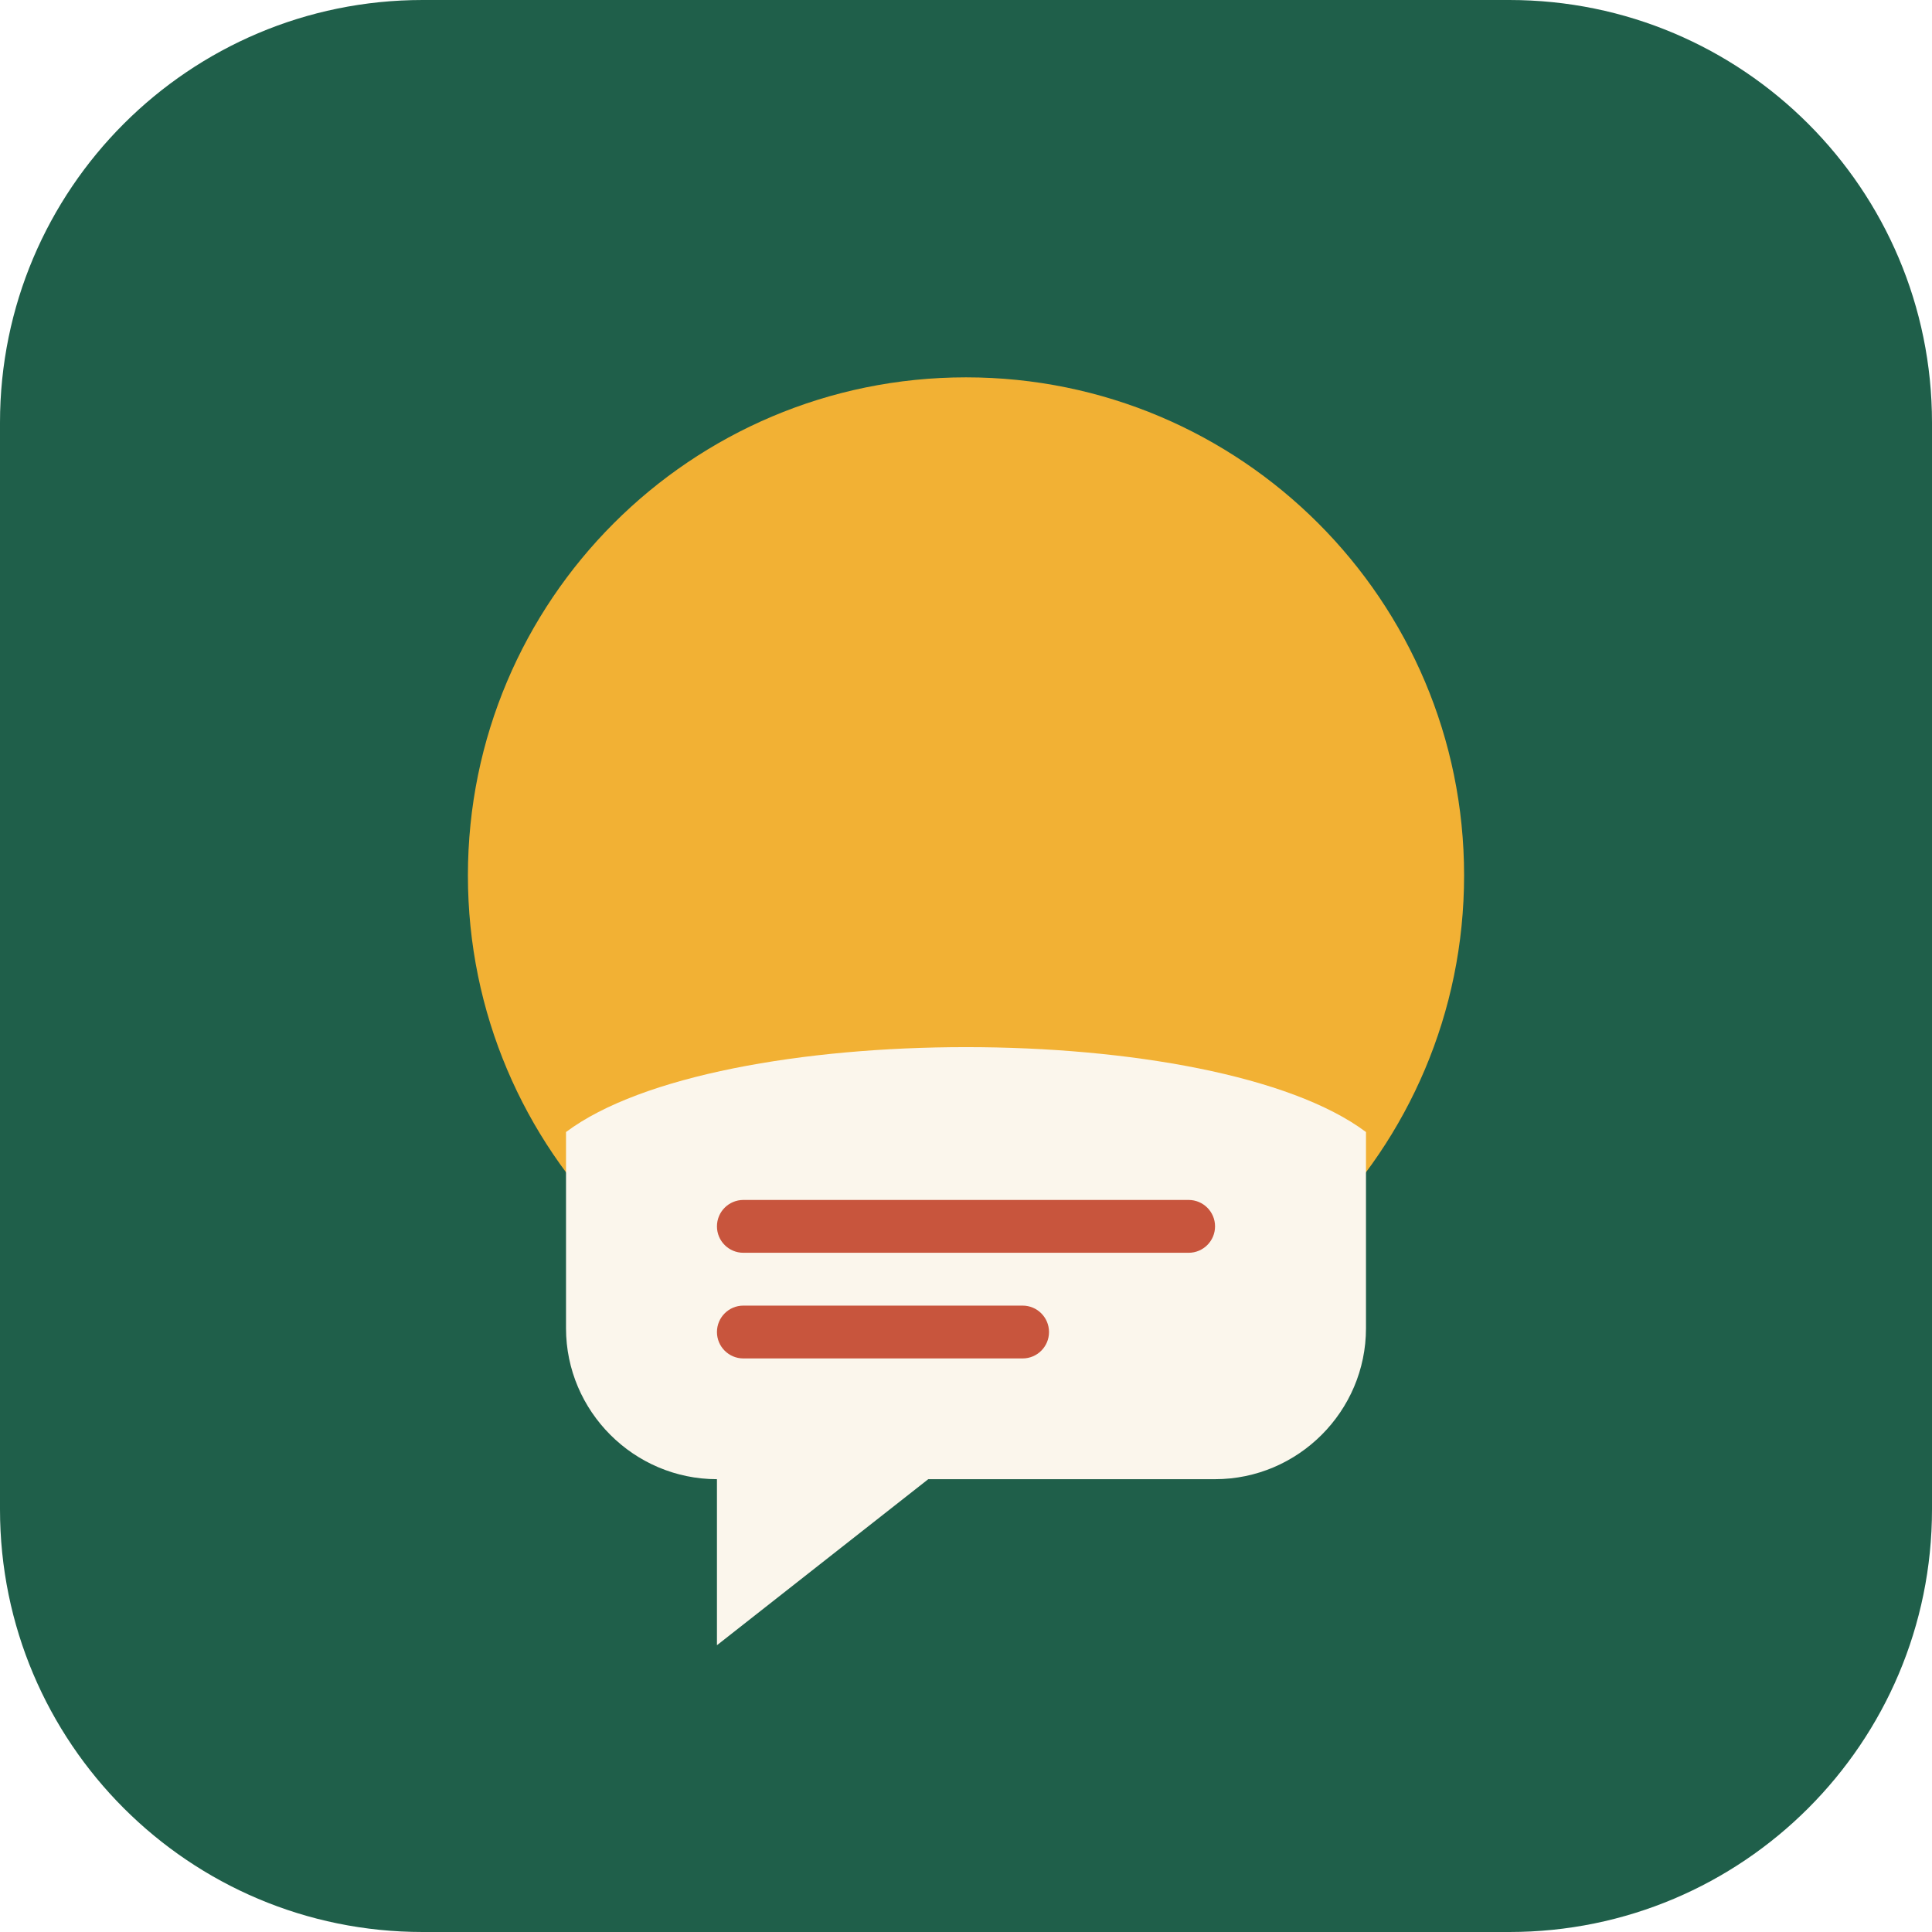
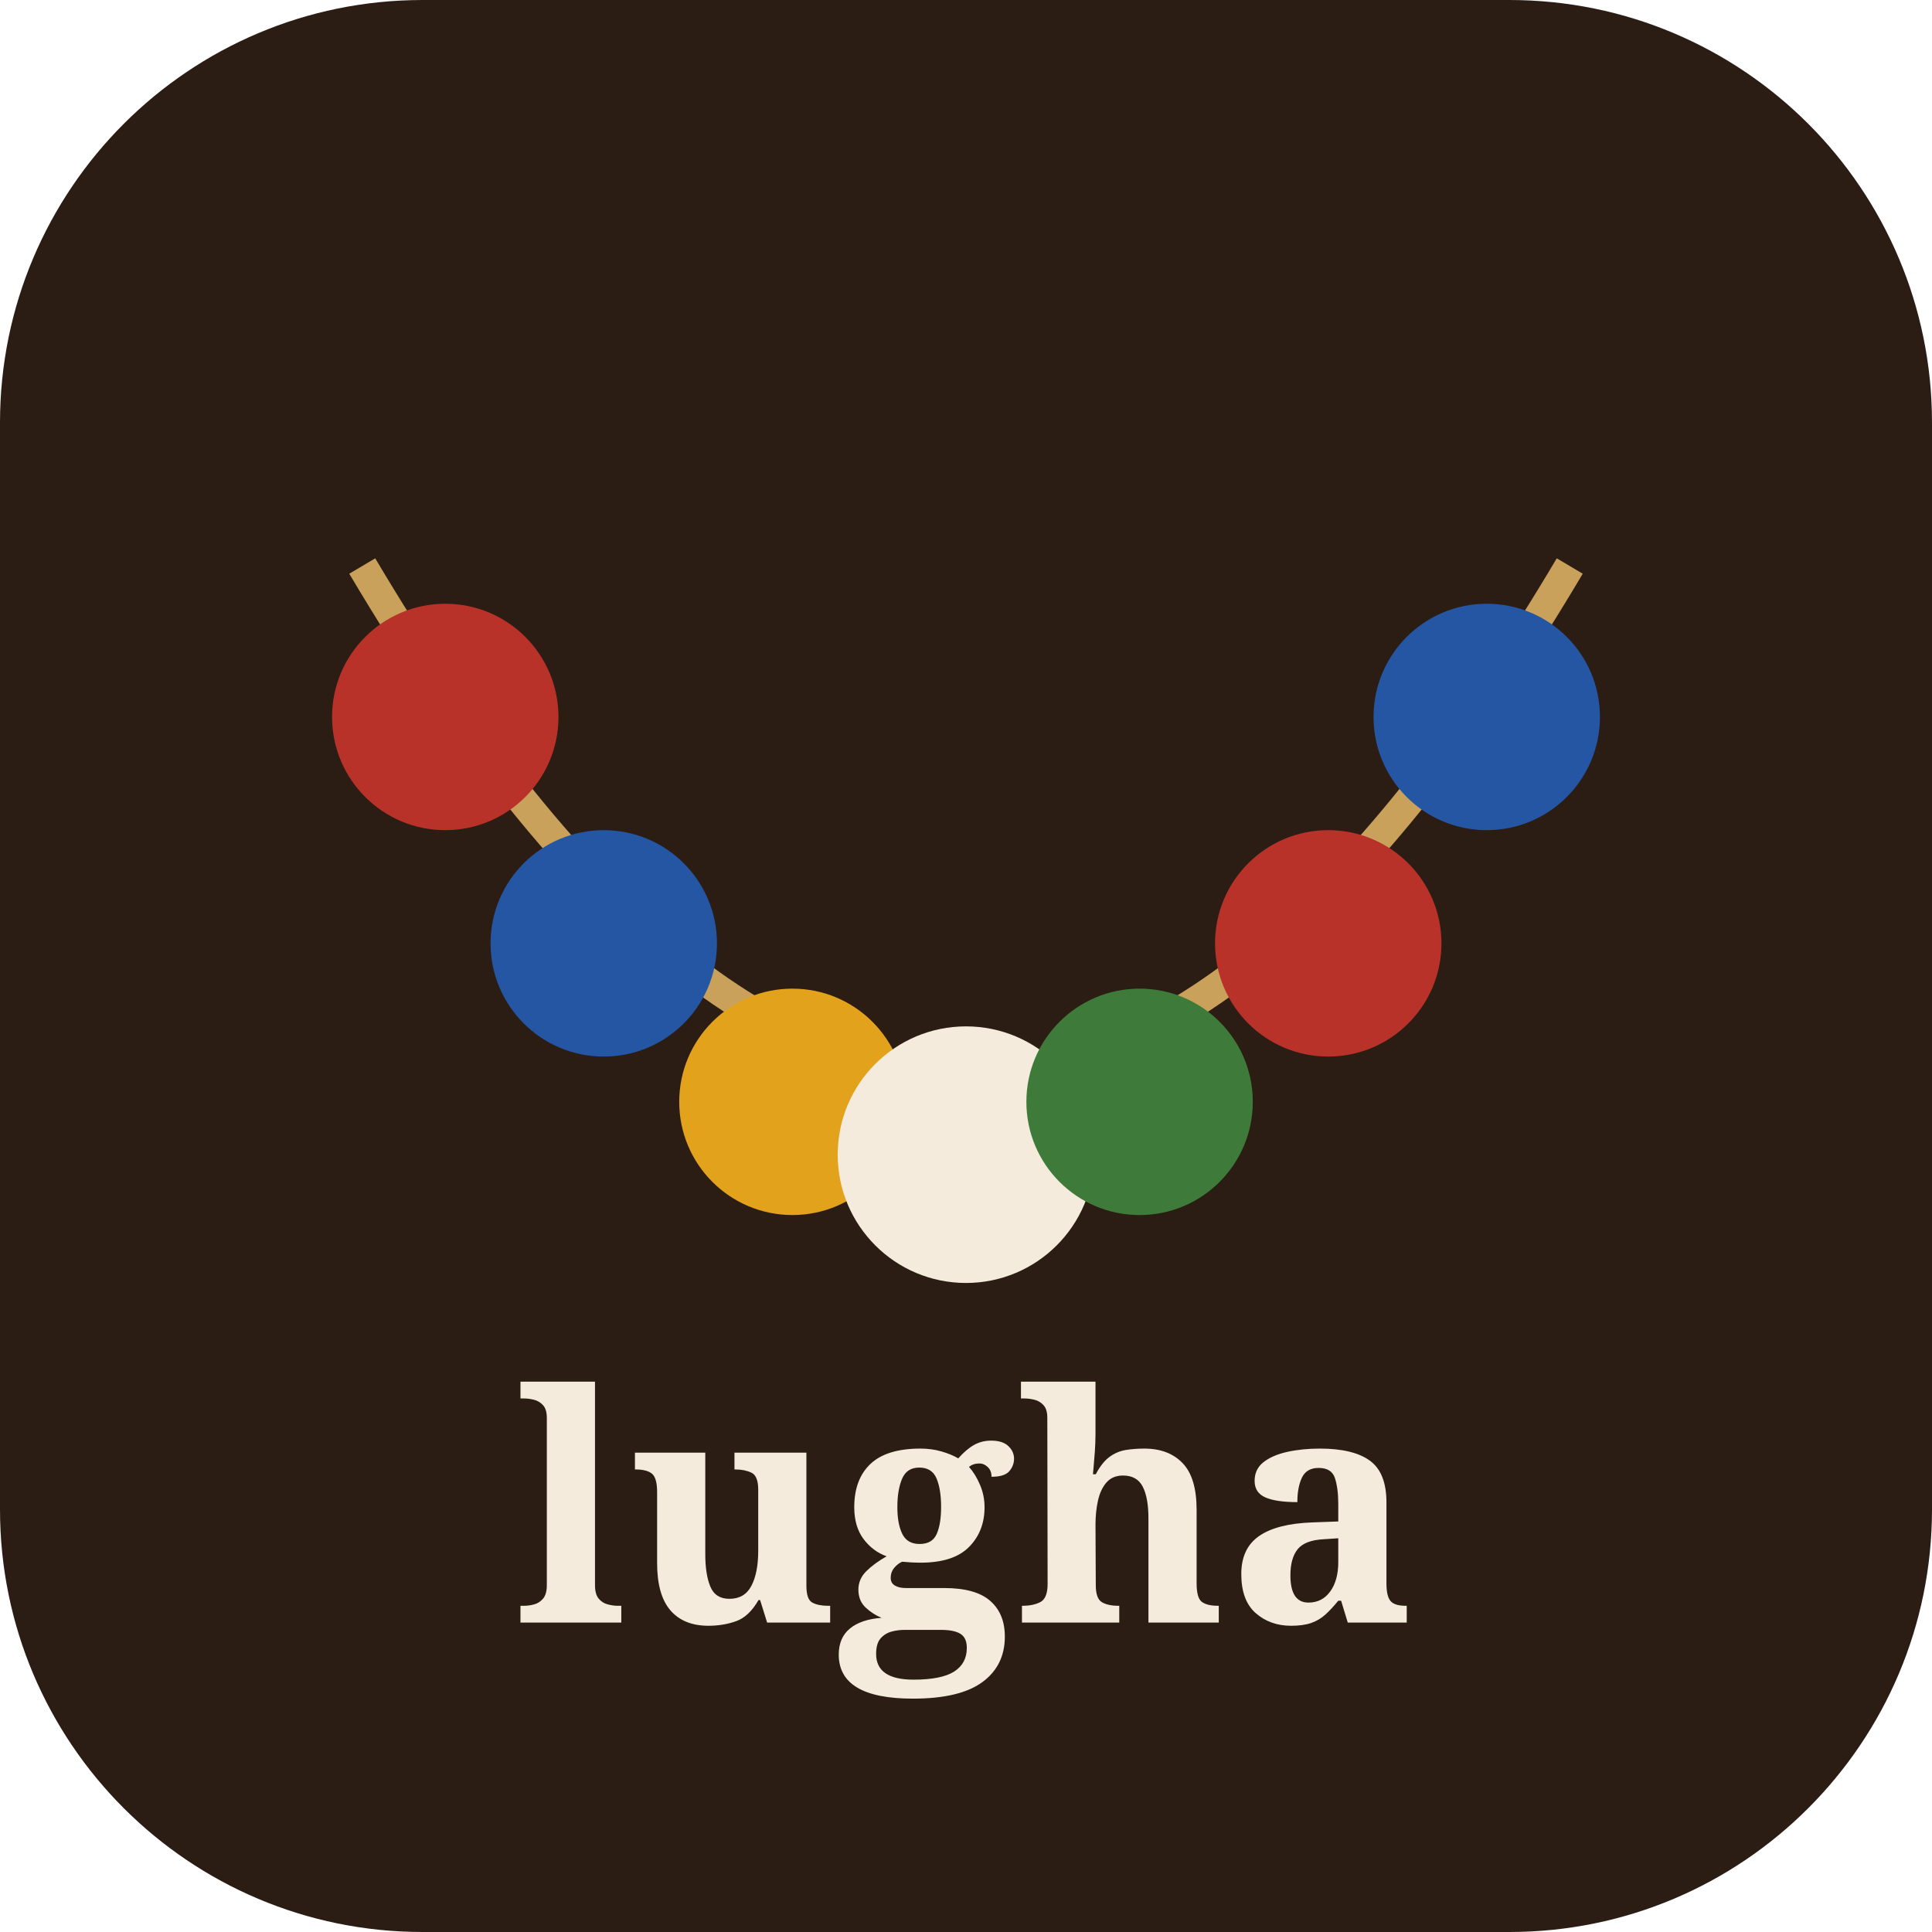
<svg xmlns="http://www.w3.org/2000/svg" viewBox="0 0 512 512">
-   <rect width="512" height="512" rx="112" fill="#1F5F4A" />
-   <circle cx="256" cy="232" r="132" fill="#F2B134" />
-   <path d="M150 300c40-30 172-30 212 0v52c0 22-18 40-40 40H246l-56 44v-44h0c-22 0-40-18-40-40z" fill="#FBF6EC" />
-   <rect x="190" y="318" width="132" height="14" rx="7" fill="#C8553D" />
-   <rect x="190" y="346" width="88" height="14" rx="7" fill="#C8553D" />
+   <rect width="512" height="512" rx="112" fill="#2B1D14" />
+   <path d="M96 150 Q256 420 416 150" fill="none" stroke="#C9A15A" stroke-width="8" />
+   <circle cx="118" cy="190" r="30" fill="#B8322A" />
+   <circle cx="160" cy="250" r="30" fill="#2456A4" />
+   <circle cx="210" cy="292" r="30" fill="#E2A21B" />
+   <circle cx="256" cy="306" r="34" fill="#F4EBDD" />
+   <circle cx="302" cy="292" r="30" fill="#3E7B3A" />
+   <circle cx="352" cy="250" r="30" fill="#B8322A" />
+   <circle cx="394" cy="190" r="30" fill="#2456A4" />
+   <text x="256" y="430" text-anchor="middle" font-family="Georgia, serif" font-weight="700" font-size="84" fill="#F4EBDD">lugha</text>
</svg>
